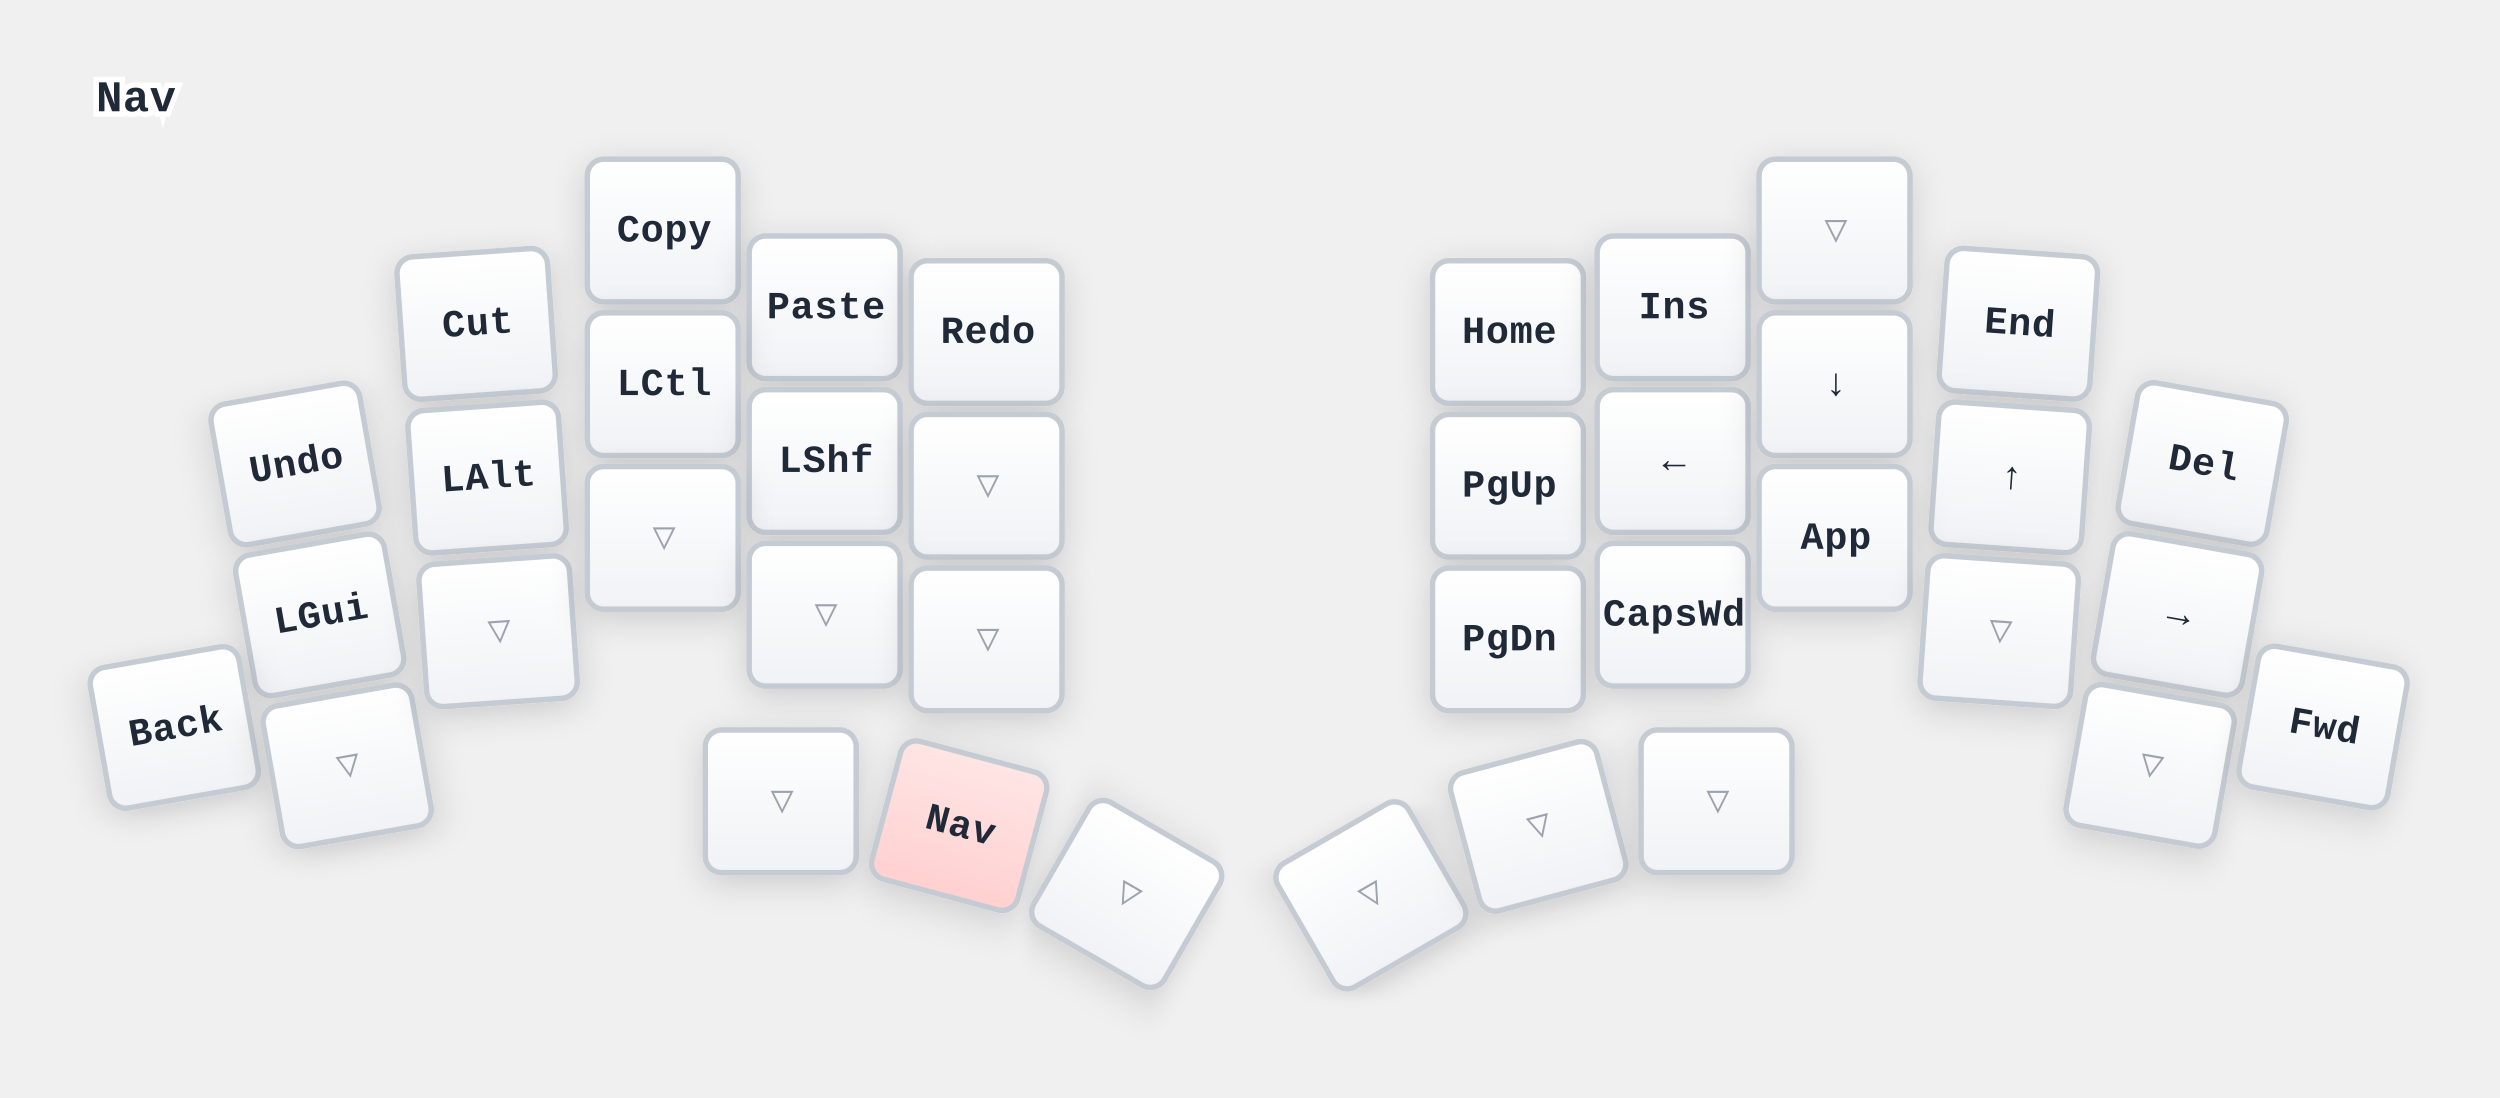
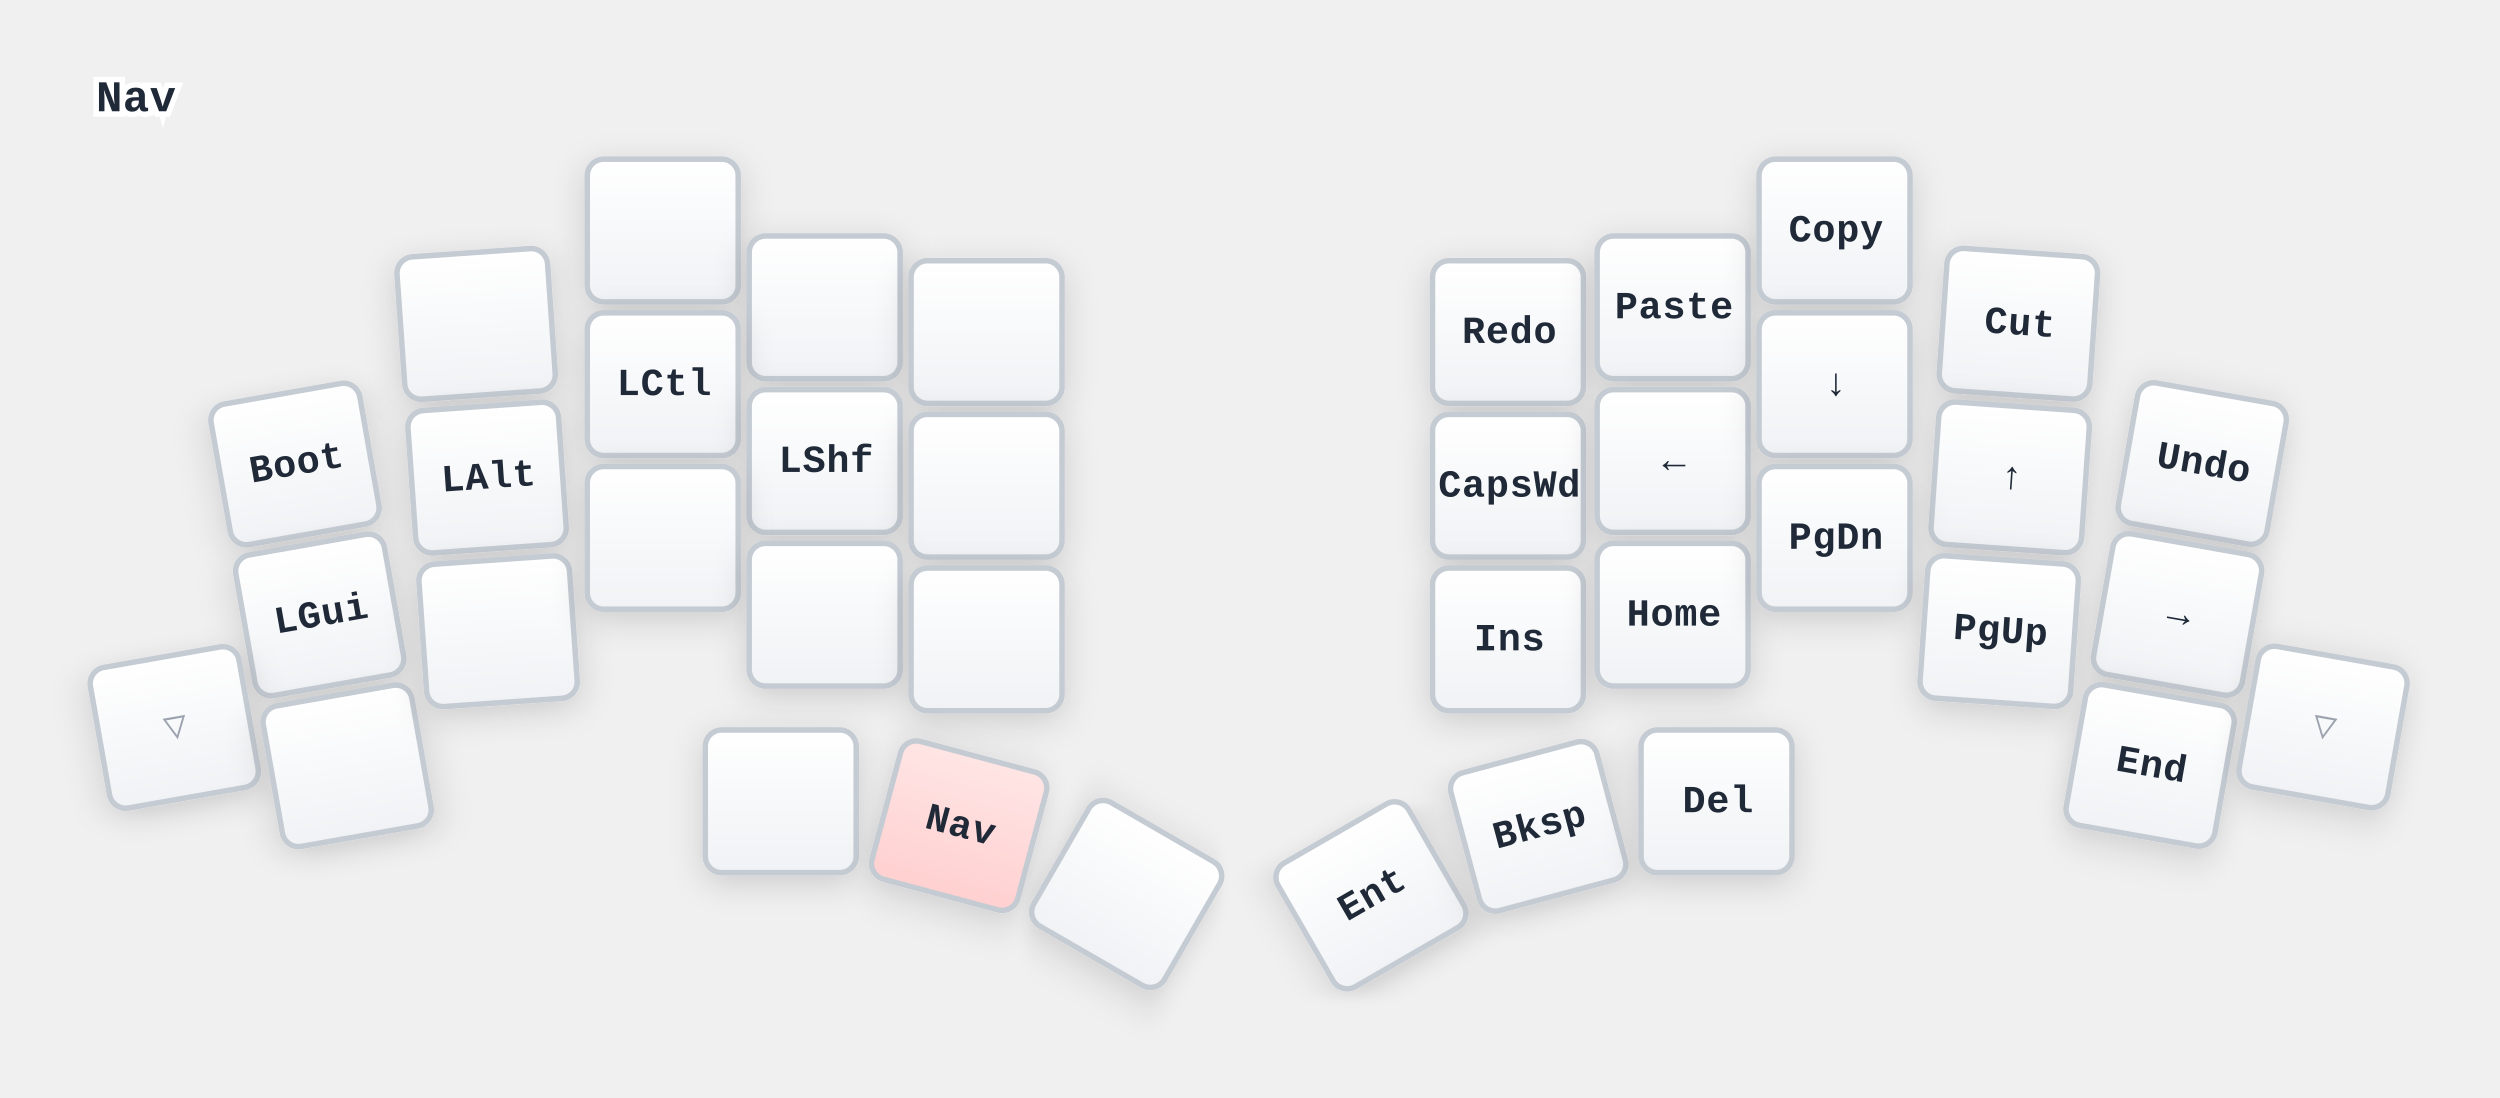
<svg xmlns="http://www.w3.org/2000/svg" width="911" height="400" viewBox="0 0 911 400" class="keymap">
  <defs>
    /* key gradients */
    <linearGradient id="keyGradient" x1="0%" y1="0%" x2="0%" y2="100%">
      <stop offset="0%" style="stop-color:#ffffff;stop-opacity:1" />
      <stop offset="100%" style="stop-color:#f0f2f5;stop-opacity:1" />
    </linearGradient>
    <linearGradient id="keyGradientCombo" x1="0%" y1="0%" x2="0%" y2="100%">
      <stop offset="0%" style="stop-color:#e3f2ff;stop-opacity:1" />
      <stop offset="100%" style="stop-color:#cfe7ff;stop-opacity:1" />
    </linearGradient>
    <linearGradient id="keyGradientHeld" x1="0%" y1="0%" x2="0%" y2="100%">
      <stop offset="0%" style="stop-color:#ffe5e5;stop-opacity:1" />
      <stop offset="100%" style="stop-color:#ffd0d0;stop-opacity:1" />
    </linearGradient>
    /* start glyphs */
    <svg id="mdi:skip-backward">
      <svg id="mdi-skip-backward" viewBox="0 0 24 24">
        <path d="M20,5V19L13,12M6,5V19H4V5M13,5V19L6,12" />
      </svg>
    </svg>
    <svg id="mdi:skip-forward">
      <svg id="mdi-skip-forward" viewBox="0 0 24 24">
        <path d="M4,5V19L11,12M18,5V19H20V5M11,5V19L18,12" />
      </svg>
    </svg>
    <svg id="mdi:volume-high">
      <svg id="mdi-volume-high" viewBox="0 0 24 24">
        <path d="M14,3.23V5.29C16.89,6.15 19,8.83 19,12C19,15.17 16.89,17.84 14,18.7V20.77C18,19.86 21,16.28 21,12C21,7.72 18,4.14 14,3.23M16.5,12C16.5,10.23 15.5,8.71 14,7.97V16C15.5,15.29 16.5,13.76 16.5,12M3,9V15H7L12,20V4L7,9H3Z" />
      </svg>
    </svg>
    <svg id="mdi:volume-medium">
      <svg id="mdi-volume-medium" viewBox="0 0 24 24">
        <path d="M5,9V15H9L14,20V4L9,9M18.5,12C18.5,10.23 17.5,8.71 16,7.97V16C17.5,15.29 18.5,13.76 18.5,12Z" />
      </svg>
    </svg>
    <svg id="mdi:volume-off">
      <svg id="mdi-volume-off" viewBox="0 0 24 24">
        <path d="M12,4L9.91,6.09L12,8.18M4.27,3L3,4.27L7.73,9H3V15H7L12,20V13.27L16.25,17.53C15.58,18.04 14.83,18.46 14,18.7V20.77C15.38,20.45 16.63,19.82 17.68,18.96L19.73,21L21,19.73L12,10.73M19,12C19,12.94 18.8,13.82 18.46,14.64L19.97,16.15C20.62,14.91 21,13.5 21,12C21,7.72 18,4.14 14,3.23V5.29C16.89,6.15 19,8.83 19,12M16.5,12C16.5,10.23 15.5,8.71 14,7.97V10.18L16.45,12.63C16.5,12.43 16.5,12.21 16.5,12Z" />
      </svg>
    </svg>
  </defs>/* end glyphs */
  <style>
    /* inherit to force styles through use tags */
    svg path {
      fill: inherit;
    }

    /* font and background color specifications */
    svg.keymap {
      font-family: 'Lilex Nerd Font', 'LilexNerdFont', SFMono-Regular, Consolas, Liberation Mono, Menlo, monospace;
      font-size: 12px;
      font-kerning: normal;
      text-rendering: optimizeLegibility;
      fill: #1f2937;
      font-variant-ligatures: none;
    }

    /* default key styling */
    rect.key {
      fill: url(#keyGradient);
      filter: drop-shadow(0 3px 6px rgba(0, 0, 0, 0.15));
    }

    rect.key {
      stroke: #c5cbd3;
      stroke-width: 2;
    }

    rect.combo {
      stroke: #8bb5e8;
      stroke-width: 2;
    }

    /* default key side styling, only used is draw_key_sides is set */
    rect.side {
      filter: brightness(90%);
    }

    /* color accent for combo boxes */
    rect.combo,
    rect.combo-separate {
      fill: url(#keyGradientCombo);
    }

    /* color accent for held keys */
    rect.held,
    rect.combo.held {
      fill: url(#keyGradientHeld);
    }

    /* color accent for ghost (optional) keys */
    rect.ghost,
    rect.combo.ghost {
      stroke-dasharray: 4, 4;
      stroke-width: 2;
    }

    text {
      text-anchor: middle;
      dominant-baseline: middle;
      letter-spacing: 0.01em;
    }

    /* main tap key text - larger and bold */
    text.tap {
      font-size: 14px;
      font-weight: 700;
      letter-spacing: 0.02em;
    }

    /* nerd font icons - ensure proper centering */
    text.tap.icon {
      font-size: 22px;
      dominant-baseline: central;
      text-anchor: middle;
      transform: translateY(0px);
      line-height: 1;
    }

    /* specific adjustments for different icon types */
    text.tap.icon.offset-full {
      transform: translate(-5px, 0px);
    }

    text.tap.icon.offset-half {
      transform: translate(-2.5px, 0px);
    }

    /* tap text with shifted - position left of center */
    text.tap.has-shifted {
      text-anchor: end;
      dominant-baseline: middle;
      transform: translateX(-4px);
      font-size: 18px;
      font-weight: 700;
    }

    /* styling for layer labels */
    text.label {
      font-weight: bold;
      text-anchor: start;
      stroke: white;
      stroke-width: 4;
      paint-order: stroke;
    }

    /* styling for optional footer */
    text.footer {
      text-anchor: end;
      dominant-baseline: auto;
      stroke: white;
      stroke-width: 4;
      paint-order: stroke;
    }

    /* styling for combo tap, and key non-tap label text */
    text.combo,
    text.hold,
    text.shifted,
    text.left,
    text.right {
      font-size: 11px;
      font-weight: 700;
      opacity: 0.95;
    }

    /* hold text positioned at bottom of key */
    text.hold {
      text-anchor: middle;
      dominant-baseline: auto;
      transform: translateY(18px);
    }

    /* shifted text positioned right of center */
    text.shifted {
      text-anchor: start;
      dominant-baseline: middle;
      transform: translateX(4px);
      font-size: 18px;
      font-weight: 700;
      opacity: 1;
    }

    text.left {
      text-anchor: start;
    }

    text.right {
      text-anchor: end;
    }

    /* layer activators */
    text.layer-activator {
      font-weight: 700;
      opacity: 0.9;
    }

    /* styling for hold/shifted label text in combo box */
    text.combo.hold,
    text.combo.shifted,
    text.combo.left,
    text.combo.right {
      font-size: 7.5px;
    }

    /* size variants for hold/shifted labels */
    text.small {
      font-size: 9px;
    }

    text.smaller {
      font-size: 6.5px;
      letter-spacing: -0.01em;
    }

    text.tiny {
      font-size: 6px;
      letter-spacing: -0.02em;
    }

    /* lighter symbol for transparent keys */
    text.trans {
      fill: #9ca3af;
    }

    /* styling for combo dendrons */
    path.combo {
      stroke-width: 1;
      stroke: #9ca3af;
      fill: none;
    }

    /* Start Tabler Icons Cleanup */
    /* cannot use height/width with glyphs */
    .icon-tabler&gt;path {
      fill: inherit;
      stroke: inherit;
      stroke-width: 2;
    }

    /* hide tabler's default box */
    .icon-tabler&gt;path[stroke="none"][fill="none"] {
      visibility: hidden;
    }

    /* End Tabler Icons Cleanup */

    svg.keymap {
      fill: #1f2937;
    }

    rect.key {
      fill: url(#keyGradient);
      filter: drop-shadow(0 3px 6px rgba(0, 0, 0, 0.15));
      stroke: #c5cbd3;
      stroke-width: 2;
    }

    rect.combo {
      stroke: #8bb5e8;
      stroke-width: 2;
    }

    rect.combo,
    rect.combo-separate {
      fill: url(#keyGradientCombo);
    }

    rect.held,
    rect.combo.held {
      fill: url(#keyGradientHeld);
    }

    text.label,
    text.footer {
      stroke: white;
    }

    text.trans {
      fill: #9ca3af;
    }

    path.combo {
      stroke: #9ca3af;
    }
  </style>
  <g transform="translate(30, 0)">
    <g transform="translate(0, 56)">
      <text x="5" y="-20" class="label" font-size="16">Nav</text>
      <g transform="translate(78, 113) rotate(-10.0)" class="key keypos-0">
        <rect rx="6" ry="6" x="-28" y="-26" width="55" height="52" class="key" />
+         <text x="0" y="0" class="key tap">Boot</text>
+       </g>
+       <g transform="translate(144, 62) rotate(-4.0)" class="key keypos-1">
+         <rect rx="6" ry="6" x="-28" y="-26" width="55" height="52" class="key" />
+         <text x="0" y="0" class="key tap" />
+       </g>
+       <g transform="translate(212, 28)" class="key keypos-2">
+         <rect rx="6" ry="6" x="-28" y="-26" width="55" height="52" class="key" />
+         <text x="0" y="0" class="key tap" />
+       </g>
+       <g transform="translate(271, 56)" class="key keypos-3">
+         <rect rx="6" ry="6" x="-28" y="-26" width="55" height="52" class="key" />
+         <text x="0" y="0" class="key tap" />
+       </g>
+       <g transform="translate(330, 65)" class="key keypos-4">
+         <rect rx="6" ry="6" x="-28" y="-26" width="55" height="52" class="key" />
+         <text x="0" y="0" class="key tap" />
+       </g>
+       <g transform="translate(520, 65)" class="key keypos-5">
+         <rect rx="6" ry="6" x="-28" y="-26" width="55" height="52" class="key" />
+         <text x="0" y="0" class="key tap">Redo</text>
+       </g>
+       <g transform="translate(580, 56)" class="key keypos-6">
+         <rect rx="6" ry="6" x="-28" y="-26" width="55" height="52" class="key" />
+         <text x="0" y="0" class="key tap">Paste</text>
+       </g>
+       <g transform="translate(639, 28)" class="key keypos-7">
+         <rect rx="6" ry="6" x="-28" y="-26" width="55" height="52" class="key" />
+         <text x="0" y="0" class="key tap">Copy</text>
+       </g>
+       <g transform="translate(706, 62) rotate(4.0)" class="key keypos-8">
+         <rect rx="6" ry="6" x="-28" y="-26" width="55" height="52" class="key" />
+         <text x="0" y="0" class="key tap">Cut</text>
+       </g>
+       <g transform="translate(773, 113) rotate(10.0)" class="key keypos-9">
+         <rect rx="6" ry="6" x="-28" y="-26" width="55" height="52" class="key" />
        <text x="0" y="0" class="key tap">Undo</text>
      </g>
-       <g transform="translate(144, 62) rotate(-4.0)" class="key keypos-1">
-         <rect rx="6" ry="6" x="-28" y="-26" width="55" height="52" class="key" />
-         <text x="0" y="0" class="key tap">Cut</text>
-       </g>
-       <g transform="translate(212, 28)" class="key keypos-2">
-         <rect rx="6" ry="6" x="-28" y="-26" width="55" height="52" class="key" />
-         <text x="0" y="0" class="key tap">Copy</text>
-       </g>
-       <g transform="translate(271, 56)" class="key keypos-3">
-         <rect rx="6" ry="6" x="-28" y="-26" width="55" height="52" class="key" />
-         <text x="0" y="0" class="key tap">Paste</text>
-       </g>
-       <g transform="translate(330, 65)" class="key keypos-4">
-         <rect rx="6" ry="6" x="-28" y="-26" width="55" height="52" class="key" />
-         <text x="0" y="0" class="key tap">Redo</text>
-       </g>
-       <g transform="translate(520, 65)" class="key keypos-5">
+       <g transform="translate(87, 168) rotate(-10.0)" class="key keypos-10">
+         <rect rx="6" ry="6" x="-28" y="-26" width="55" height="52" class="key" />
+         <text x="0" y="0" class="key tap">LGui</text>
+       </g>
+       <g transform="translate(148, 118) rotate(-4.0)" class="key keypos-11">
+         <rect rx="6" ry="6" x="-28" y="-26" width="55" height="52" class="key" />
+         <text x="0" y="0" class="key tap">LAlt</text>
+       </g>
+       <g transform="translate(212, 84)" class="key keypos-12">
+         <rect rx="6" ry="6" x="-28" y="-26" width="55" height="52" class="key" />
+         <text x="0" y="0" class="key tap">LCtl</text>
+       </g>
+       <g transform="translate(271, 112)" class="key keypos-13">
+         <rect rx="6" ry="6" x="-28" y="-26" width="55" height="52" class="key" />
+         <text x="0" y="0" class="key tap">LShf</text>
+       </g>
+       <g transform="translate(330, 121)" class="key keypos-14">
+         <rect rx="6" ry="6" x="-28" y="-26" width="55" height="52" class="key" />
+         <text x="0" y="0" class="key tap" />
+       </g>
+       <g transform="translate(520, 121)" class="key keypos-15">
+         <rect rx="6" ry="6" x="-28" y="-26" width="55" height="52" class="key" />
+         <text x="0" y="0" class="key tap">CapsWd</text>
+       </g>
+       <g transform="translate(580, 112)" class="key keypos-16">
+         <rect rx="6" ry="6" x="-28" y="-26" width="55" height="52" class="key" />
+         <text x="0" y="0" class="key tap">←</text>
+       </g>
+       <g transform="translate(639, 84)" class="key keypos-17">
+         <rect rx="6" ry="6" x="-28" y="-26" width="55" height="52" class="key" />
+         <text x="0" y="0" class="key tap">↓</text>
+       </g>
+       <g transform="translate(703, 118) rotate(4.0)" class="key keypos-18">
+         <rect rx="6" ry="6" x="-28" y="-26" width="55" height="52" class="key" />
+         <text x="0" y="0" class="key tap">↑</text>
+       </g>
+       <g transform="translate(764, 168) rotate(10.0)" class="key keypos-19">
+         <rect rx="6" ry="6" x="-28" y="-26" width="55" height="52" class="key" />
+         <text x="0" y="0" class="key tap">→</text>
+       </g>
+       <g transform="translate(34, 209) rotate(-10.0)" class="key keypos-20">
+         <rect rx="6" ry="6" x="-28" y="-26" width="55" height="52" class="key" />
+         <text x="0" y="0" class="key tap trans">▽</text>
+       </g>
+       <g transform="translate(97, 223) rotate(-10.0)" class="key keypos-21">
+         <rect rx="6" ry="6" x="-28" y="-26" width="55" height="52" class="key" />
+         <text x="0" y="0" class="key tap" />
+       </g>
+       <g transform="translate(152, 174) rotate(-4.0)" class="key keypos-22">
+         <rect rx="6" ry="6" x="-28" y="-26" width="55" height="52" class="key" />
+         <text x="0" y="0" class="key tap" />
+       </g>
+       <g transform="translate(212, 140)" class="key keypos-23">
+         <rect rx="6" ry="6" x="-28" y="-26" width="55" height="52" class="key" />
+         <text x="0" y="0" class="key tap" />
+       </g>
+       <g transform="translate(271, 168)" class="key keypos-24">
+         <rect rx="6" ry="6" x="-28" y="-26" width="55" height="52" class="key" />
+         <text x="0" y="0" class="key tap" />
+       </g>
+       <g transform="translate(330, 177)" class="key keypos-25">
+         <rect rx="6" ry="6" x="-28" y="-26" width="55" height="52" class="key" />
+         <text x="0" y="0" class="key tap" />
+       </g>
+       <g transform="translate(520, 177)" class="key keypos-26">
+         <rect rx="6" ry="6" x="-28" y="-26" width="55" height="52" class="key" />
+         <text x="0" y="0" class="key tap">Ins</text>
+       </g>
+       <g transform="translate(580, 168)" class="key keypos-27">
        <rect rx="6" ry="6" x="-28" y="-26" width="55" height="52" class="key" />
        <text x="0" y="0" class="key tap">Home</text>
      </g>
-       <g transform="translate(580, 56)" class="key keypos-6">
-         <rect rx="6" ry="6" x="-28" y="-26" width="55" height="52" class="key" />
-         <text x="0" y="0" class="key tap">Ins</text>
-       </g>
-       <g transform="translate(639, 28)" class="key keypos-7">
+       <g transform="translate(639, 140)" class="key keypos-28">
+         <rect rx="6" ry="6" x="-28" y="-26" width="55" height="52" class="key" />
+         <text x="0" y="0" class="key tap">PgDn</text>
+       </g>
+       <g transform="translate(699, 174) rotate(4.0)" class="key keypos-29">
+         <rect rx="6" ry="6" x="-28" y="-26" width="55" height="52" class="key" />
+         <text x="0" y="0" class="key tap">PgUp</text>
+       </g>
+       <g transform="translate(754, 223) rotate(10.0)" class="key keypos-30">
+         <rect rx="6" ry="6" x="-28" y="-26" width="55" height="52" class="key" />
+         <text x="0" y="0" class="key tap">End</text>
+       </g>
+       <g transform="translate(817, 209) rotate(10.0)" class="key keypos-31">
        <rect rx="6" ry="6" x="-28" y="-26" width="55" height="52" class="key" />
        <text x="0" y="0" class="key tap trans">▽</text>
      </g>
-       <g transform="translate(706, 62) rotate(4.0)" class="key keypos-8">
-         <rect rx="6" ry="6" x="-28" y="-26" width="55" height="52" class="key" />
-         <text x="0" y="0" class="key tap">End</text>
-       </g>
-       <g transform="translate(773, 113) rotate(10.0)" class="key keypos-9">
-         <rect rx="6" ry="6" x="-28" y="-26" width="55" height="52" class="key" />
-         <text x="0" y="0" class="key tap">Del</text>
-       </g>
-       <g transform="translate(87, 168) rotate(-10.0)" class="key keypos-10">
-         <rect rx="6" ry="6" x="-28" y="-26" width="55" height="52" class="key" />
-         <text x="0" y="0" class="key tap">LGui</text>
-       </g>
-       <g transform="translate(148, 118) rotate(-4.0)" class="key keypos-11">
-         <rect rx="6" ry="6" x="-28" y="-26" width="55" height="52" class="key" />
-         <text x="0" y="0" class="key tap">LAlt</text>
-       </g>
-       <g transform="translate(212, 84)" class="key keypos-12">
-         <rect rx="6" ry="6" x="-28" y="-26" width="55" height="52" class="key" />
-         <text x="0" y="0" class="key tap">LCtl</text>
-       </g>
-       <g transform="translate(271, 112)" class="key keypos-13">
-         <rect rx="6" ry="6" x="-28" y="-26" width="55" height="52" class="key" />
-         <text x="0" y="0" class="key tap">LShf</text>
-       </g>
-       <g transform="translate(330, 121)" class="key keypos-14">
-         <rect rx="6" ry="6" x="-28" y="-26" width="55" height="52" class="key" />
-         <text x="0" y="0" class="key tap trans">▽</text>
-       </g>
-       <g transform="translate(520, 121)" class="key keypos-15">
-         <rect rx="6" ry="6" x="-28" y="-26" width="55" height="52" class="key" />
-         <text x="0" y="0" class="key tap">PgUp</text>
-       </g>
-       <g transform="translate(580, 112)" class="key keypos-16">
-         <rect rx="6" ry="6" x="-28" y="-26" width="55" height="52" class="key" />
-         <text x="0" y="0" class="key tap">←</text>
-       </g>
-       <g transform="translate(639, 84)" class="key keypos-17">
-         <rect rx="6" ry="6" x="-28" y="-26" width="55" height="52" class="key" />
-         <text x="0" y="0" class="key tap">↓</text>
-       </g>
-       <g transform="translate(703, 118) rotate(4.0)" class="key keypos-18">
-         <rect rx="6" ry="6" x="-28" y="-26" width="55" height="52" class="key" />
-         <text x="0" y="0" class="key tap">↑</text>
-       </g>
-       <g transform="translate(764, 168) rotate(10.0)" class="key keypos-19">
-         <rect rx="6" ry="6" x="-28" y="-26" width="55" height="52" class="key" />
-         <text x="0" y="0" class="key tap">→</text>
-       </g>
-       <g transform="translate(34, 209) rotate(-10.0)" class="key keypos-20">
-         <rect rx="6" ry="6" x="-28" y="-26" width="55" height="52" class="key" />
-         <text x="0" y="0" class="key tap">Back</text>
-       </g>
-       <g transform="translate(97, 223) rotate(-10.0)" class="key keypos-21">
-         <rect rx="6" ry="6" x="-28" y="-26" width="55" height="52" class="key" />
-         <text x="0" y="0" class="key tap trans">▽</text>
-       </g>
-       <g transform="translate(152, 174) rotate(-4.0)" class="key keypos-22">
-         <rect rx="6" ry="6" x="-28" y="-26" width="55" height="52" class="key" />
-         <text x="0" y="0" class="key tap trans">▽</text>
-       </g>
-       <g transform="translate(212, 140)" class="key keypos-23">
-         <rect rx="6" ry="6" x="-28" y="-26" width="55" height="52" class="key" />
-         <text x="0" y="0" class="key tap trans">▽</text>
-       </g>
-       <g transform="translate(271, 168)" class="key keypos-24">
-         <rect rx="6" ry="6" x="-28" y="-26" width="55" height="52" class="key" />
-         <text x="0" y="0" class="key tap trans">▽</text>
-       </g>
-       <g transform="translate(330, 177)" class="key keypos-25">
-         <rect rx="6" ry="6" x="-28" y="-26" width="55" height="52" class="key" />
-         <text x="0" y="0" class="key tap trans">▽</text>
-       </g>
-       <g transform="translate(520, 177)" class="key keypos-26">
-         <rect rx="6" ry="6" x="-28" y="-26" width="55" height="52" class="key" />
-         <text x="0" y="0" class="key tap">PgDn</text>
-       </g>
-       <g transform="translate(580, 168)" class="key keypos-27">
-         <rect rx="6" ry="6" x="-28" y="-26" width="55" height="52" class="key" />
-         <text x="0" y="0" class="key tap">CapsWd</text>
-       </g>
-       <g transform="translate(639, 140)" class="key keypos-28">
-         <rect rx="6" ry="6" x="-28" y="-26" width="55" height="52" class="key" />
-         <text x="0" y="0" class="key tap">App</text>
-       </g>
-       <g transform="translate(699, 174) rotate(4.0)" class="key keypos-29">
-         <rect rx="6" ry="6" x="-28" y="-26" width="55" height="52" class="key" />
-         <text x="0" y="0" class="key tap trans">▽</text>
-       </g>
-       <g transform="translate(754, 223) rotate(10.0)" class="key keypos-30">
-         <rect rx="6" ry="6" x="-28" y="-26" width="55" height="52" class="key" />
-         <text x="0" y="0" class="key tap trans">▽</text>
-       </g>
-       <g transform="translate(817, 209) rotate(10.0)" class="key keypos-31">
-         <rect rx="6" ry="6" x="-28" y="-26" width="55" height="52" class="key" />
-         <text x="0" y="0" class="key tap">Fwd</text>
-       </g>
      <g transform="translate(255, 236)" class="key keypos-32">
        <rect rx="6" ry="6" x="-28" y="-26" width="55" height="52" class="key" />
-         <text x="0" y="0" class="key tap trans">▽</text>
+         <text x="0" y="0" class="key tap" />
      </g>
      <g transform="translate(320, 245) rotate(15.0)" class="key keypos-33">
        <rect rx="6" ry="6" x="-28" y="-26" width="55" height="52" class="key held" />
        <text x="0" y="0" class="key tap">Nav</text>
      </g>
      <g transform="translate(381, 270) rotate(30.0)" class="key keypos-34">
        <rect rx="6" ry="6" x="-28" y="-26" width="55" height="52" class="key" />
-         <text x="0" y="0" class="key tap trans">▽</text>
+         <text x="0" y="0" class="key tap" />
      </g>
      <g transform="translate(470, 270) rotate(-30.0)" class="key keypos-35">
        <rect rx="6" ry="6" x="-28" y="-26" width="55" height="52" class="key" />
-         <text x="0" y="0" class="key tap trans">▽</text>
+         <text x="0" y="0" class="key tap">Ent</text>
      </g>
      <g transform="translate(531, 245) rotate(-15.0)" class="key keypos-36">
        <rect rx="6" ry="6" x="-28" y="-26" width="55" height="52" class="key" />
-         <text x="0" y="0" class="key tap trans">▽</text>
+         <text x="0" y="0" class="key tap">Bksp</text>
      </g>
      <g transform="translate(596, 236)" class="key keypos-37">
        <rect rx="6" ry="6" x="-28" y="-26" width="55" height="52" class="key" />
-         <text x="0" y="0" class="key tap trans">▽</text>
+         <text x="0" y="0" class="key tap">Del</text>
      </g>
    </g>
  </g>
</svg>
